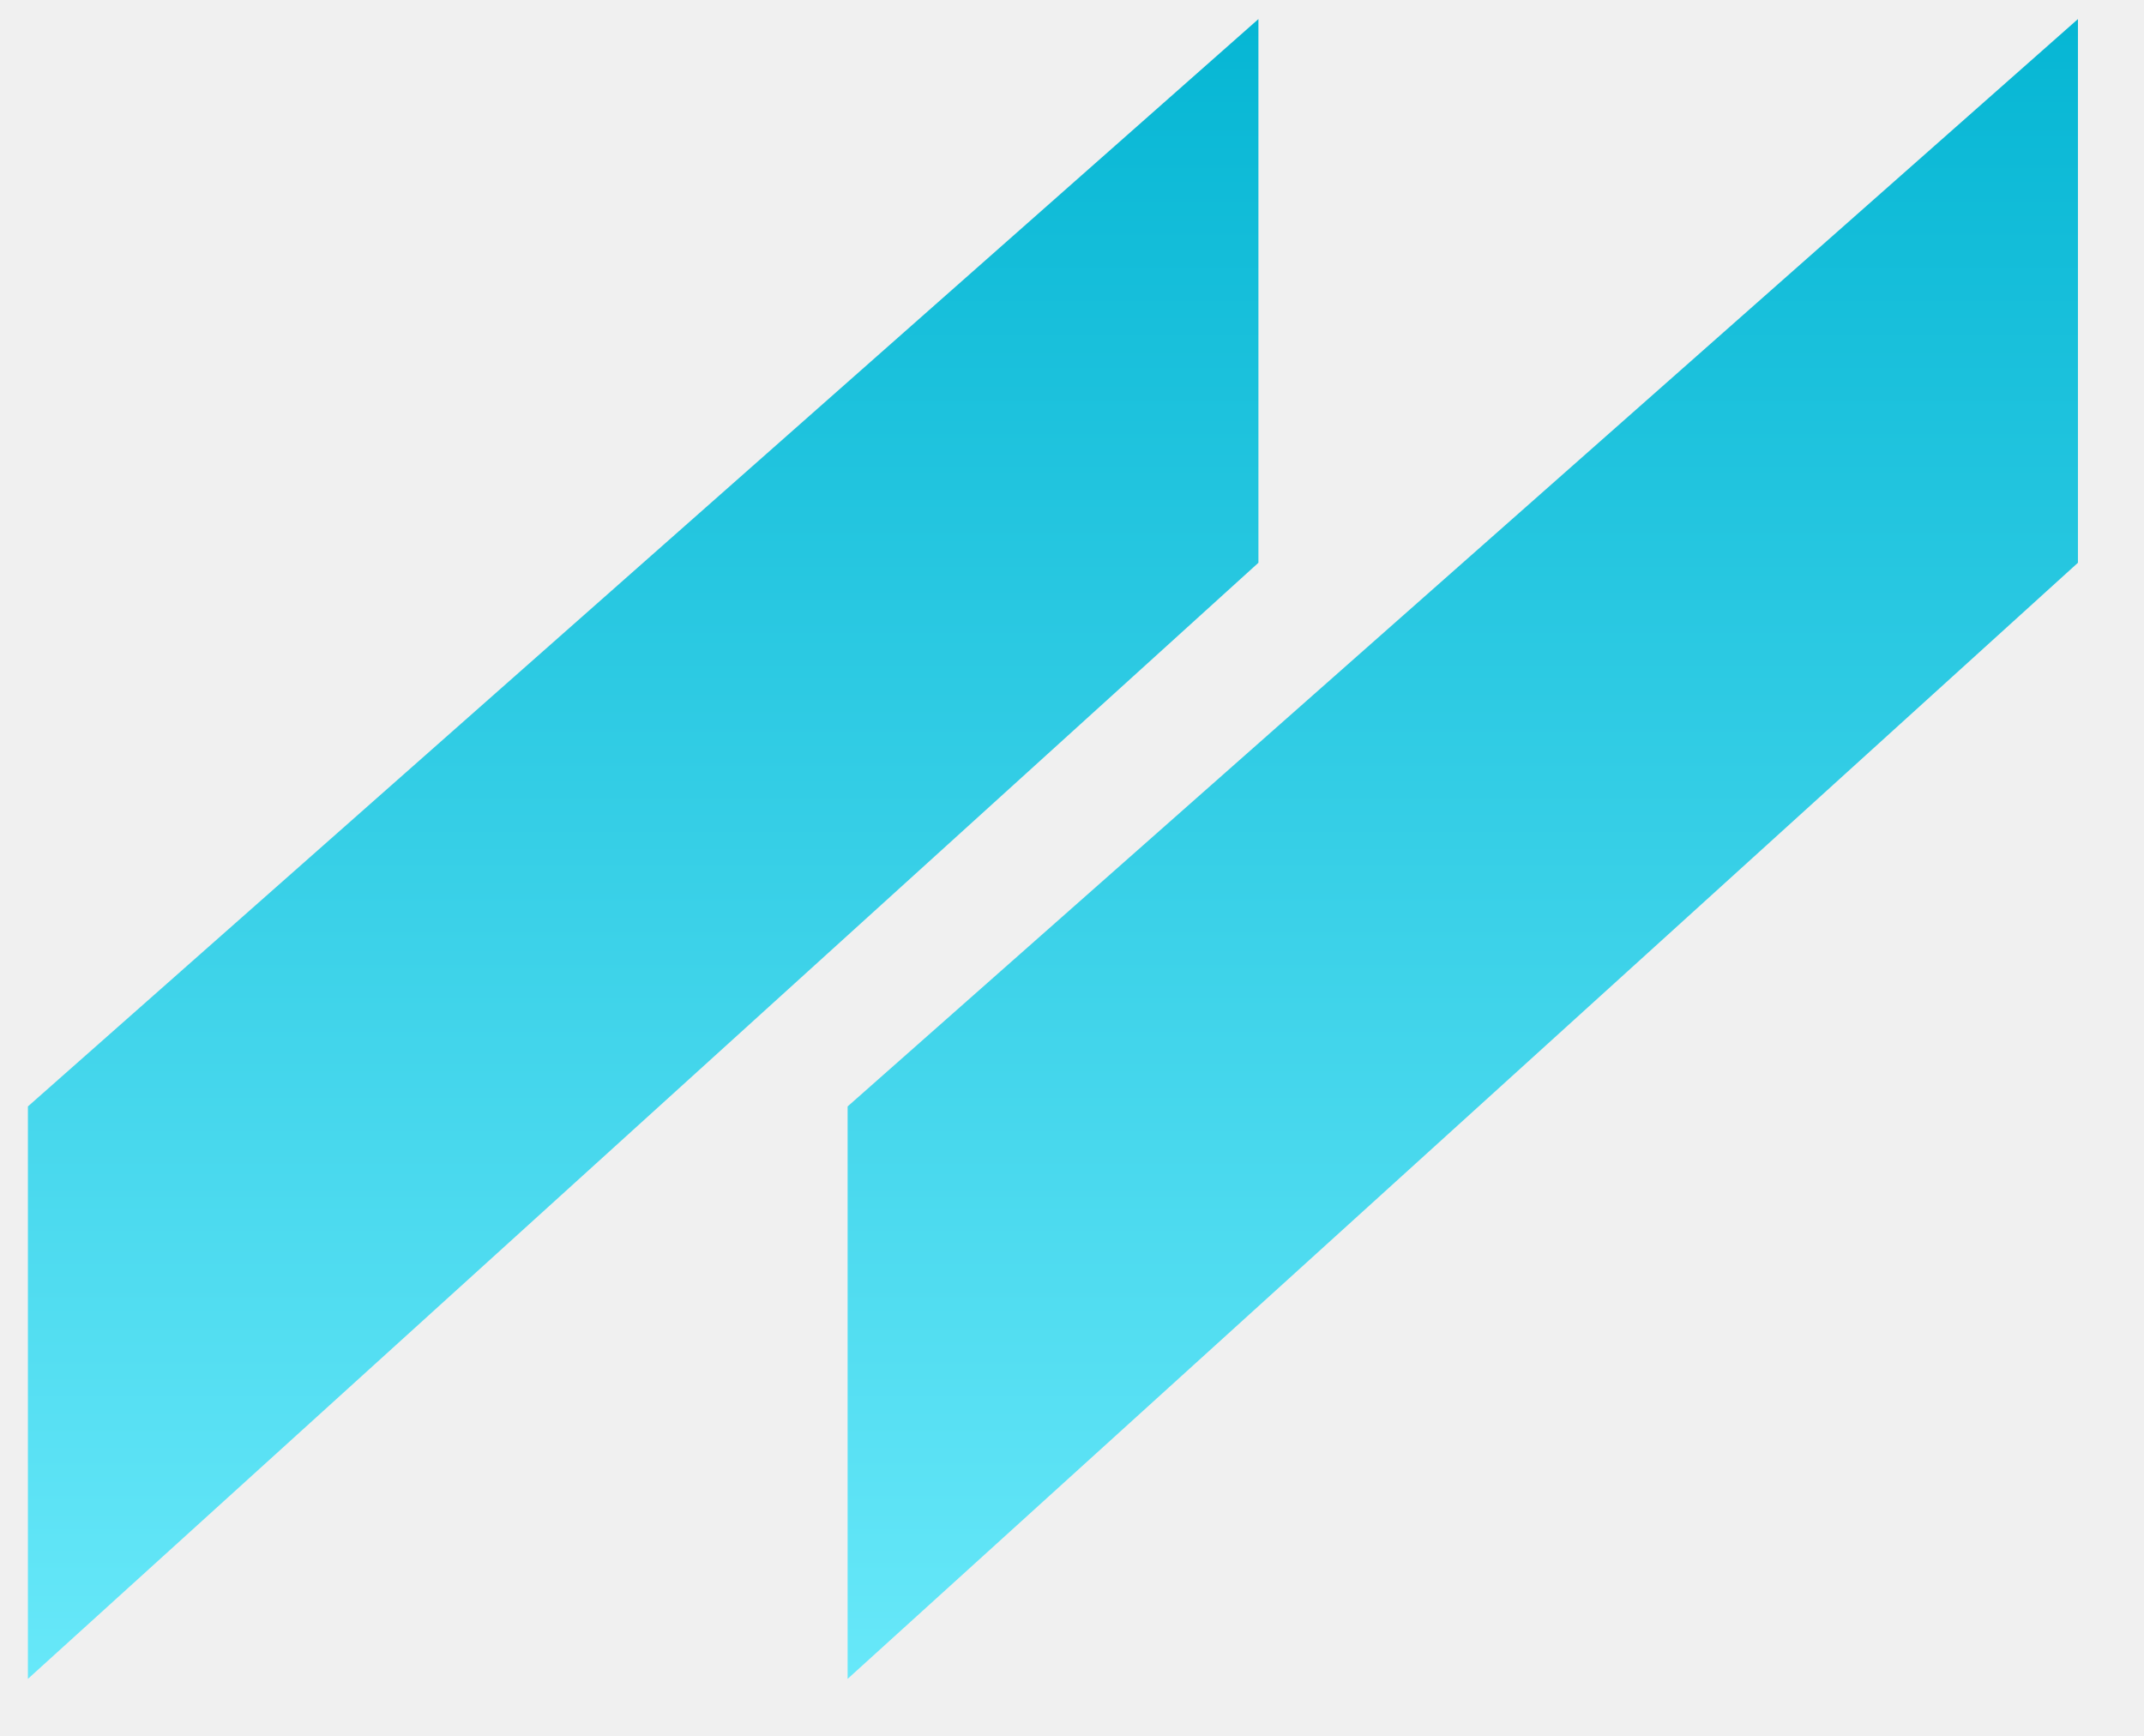
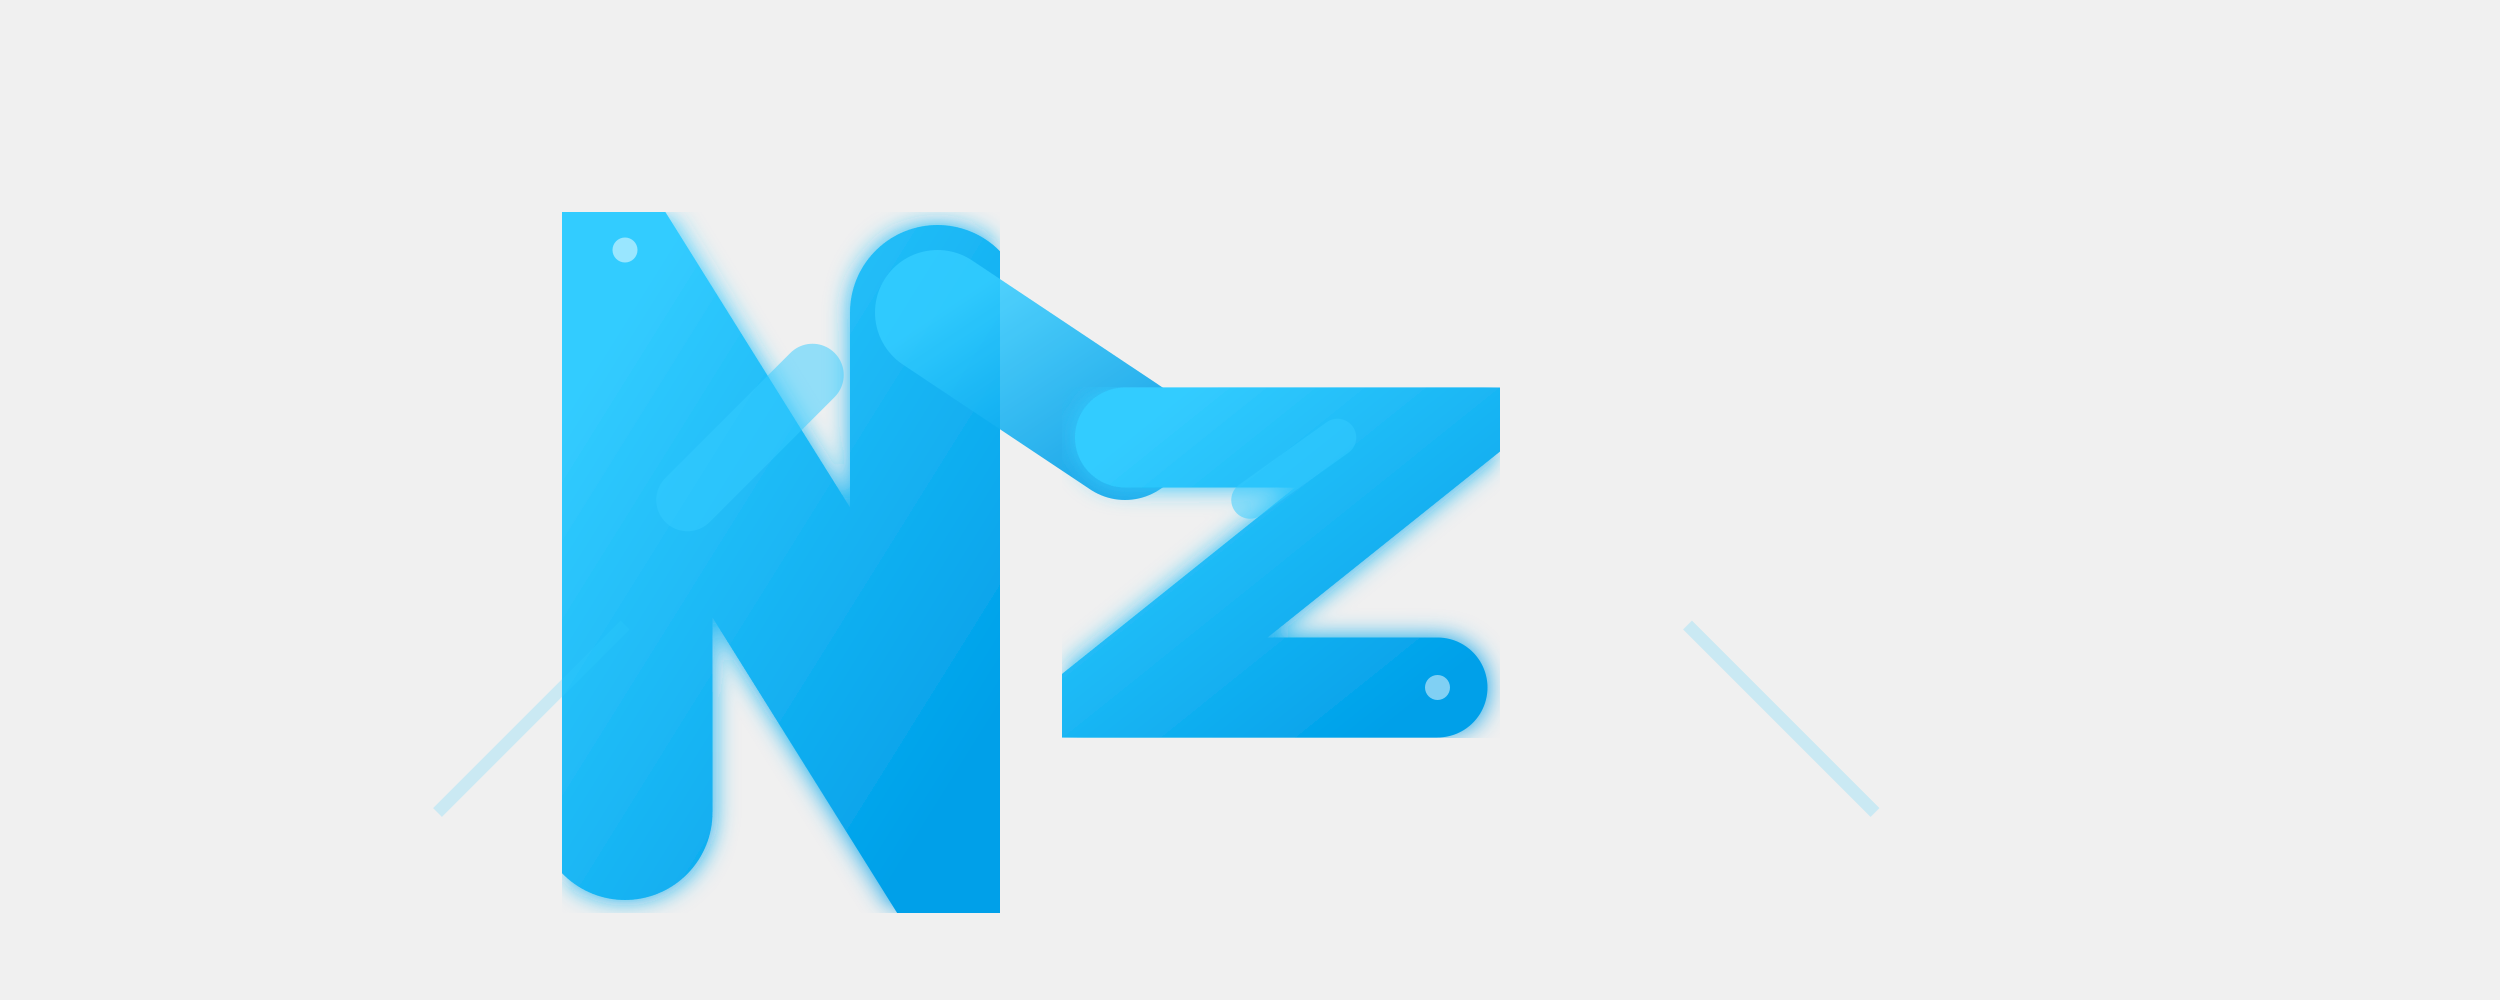
- <svg xmlns="http://www.w3.org/2000/svg" xmlns:xlink="http://www.w3.org/1999/xlink" version="1.1" preserveAspectRatio="xMidYMid meet" viewBox="344.564 330.278 111.737 91.218" width="53.87" height="43.61">
+ <svg xmlns="http://www.w3.org/2000/svg" width="200" height="80" viewBox="0 0 200 80">
  <defs>
-     <path d="M453.3 331.28L453.3 359.85L388.64 418.5L388.64 388.42L453.3 331.28Z" id="aFZf6T5ED" />
-     <linearGradient id="gradientb2ThqnP5Op" gradientUnits="userSpaceOnUse" x1="420.97" y1="331.28" x2="420.97" y2="418.5">
-       <stop style="stop-color: #06b6d4;stop-opacity: 1" offset="0%" />
-       <stop style="stop-color: #67e8f9;stop-opacity: 1" offset="100%" />
+     <linearGradient id="logoGradient" x1="0%" y1="0%" x2="100%" y2="100%">
+       <stop offset="0%" stop-color="#33ccff" />
+       <stop offset="100%" stop-color="#00a0e9" />
    </linearGradient>
-     <path d="M410.23 331.28L410.23 359.85L345.56 418.5L345.56 388.42L410.23 331.28Z" id="a9fehgwfM" />
-     <linearGradient id="gradientk1wNV9Ostb" gradientUnits="userSpaceOnUse" x1="377.89" y1="331.28" x2="377.89" y2="418.5">
-       <stop style="stop-color: #06b6d4;stop-opacity: 1" offset="0%" />
-       <stop style="stop-color: #67e8f9;stop-opacity: 1" offset="100%" />
-     </linearGradient>
+     <filter id="softGlow" x="-20%" y="-20%" width="140%" height="140%">
+       <feGaussianBlur stdDeviation="1" result="blur" />
+       <feComposite in="SourceGraphic" in2="blur" operator="over" />
+     </filter>
+     <filter id="shimmer" x="-30%" y="-30%" width="160%" height="160%">
+       <feGaussianBlur in="SourceGraphic" stdDeviation="0.5" result="blur" />
+       <feDisplacementMap in="blur" in2="SourceGraphic" scale="2" xChannelSelector="R" yChannelSelector="G" />
+     </filter>
  </defs>
-   <g>
-     <g>
-       <use xlink:href="#aFZf6T5ED" opacity="1" fill="url(#gradientb2ThqnP5Op)" />
-     </g>
-     <g>
-       <use xlink:href="#a9fehgwfM" opacity="1" fill="url(#gradientk1wNV9Ostb)" />
-     </g>
+   <g transform="translate(50, 10)">
+     <path d="M0,55 L0,15 L25,55 L25,15" stroke="url(#logoGradient)" stroke-width="14" stroke-linecap="round" fill="none" filter="url(#softGlow)">
+       <animate attributeName="opacity" values="0.95;1;0.95" dur="5s" repeatCount="indefinite" />
+     </path>
+     <path d="M25,15 L40,25" stroke="url(#logoGradient)" stroke-width="10" stroke-linecap="round" opacity="0.85" fill="none">
+     </path>
+     <path d="M40,25 L65,25 L40,45 L65,45" stroke="url(#logoGradient)" stroke-width="8" stroke-linecap="round" fill="none" filter="url(#softGlow)">
+       <animate attributeName="opacity" values="0.9;1;0.9" dur="6s" repeatCount="indefinite" />
+     </path>
+     <path d="M5,30 L15,20" stroke="#33ccff" stroke-width="5" stroke-linecap="round" opacity="0.5">
+     </path>
+     <path d="M50,30 L57,25" stroke="#33ccff" stroke-width="3" stroke-linecap="round" opacity="0.5">
+     </path>
  </g>
+   <path d="M35,65 L50,50" stroke="#33ccff" stroke-width="1" opacity="0.2">
+   </path>
+   <path d="M150,65 L135,50" stroke="#33ccff" stroke-width="1" opacity="0.2">
+   </path>
+   <circle cx="50" cy="20" r="1" fill="#ffffff" opacity="0.5">
+     <animate attributeName="opacity" values="0.3;0.5;0.3" dur="4s" repeatCount="indefinite" />
+   </circle>
+   <circle cx="115" cy="55" r="1" fill="#ffffff" opacity="0.5">
+     <animate attributeName="opacity" values="0.3;0.5;0.3" dur="5s" repeatCount="indefinite" />
+   </circle>
+   <rect x="0" y="0" width="200" height="80" fill="none" stroke="none">
+     <animate attributeName="opacity" values="0.98;1;0.98" dur="8s" repeatCount="indefinite" />
+   </rect>
</svg>
